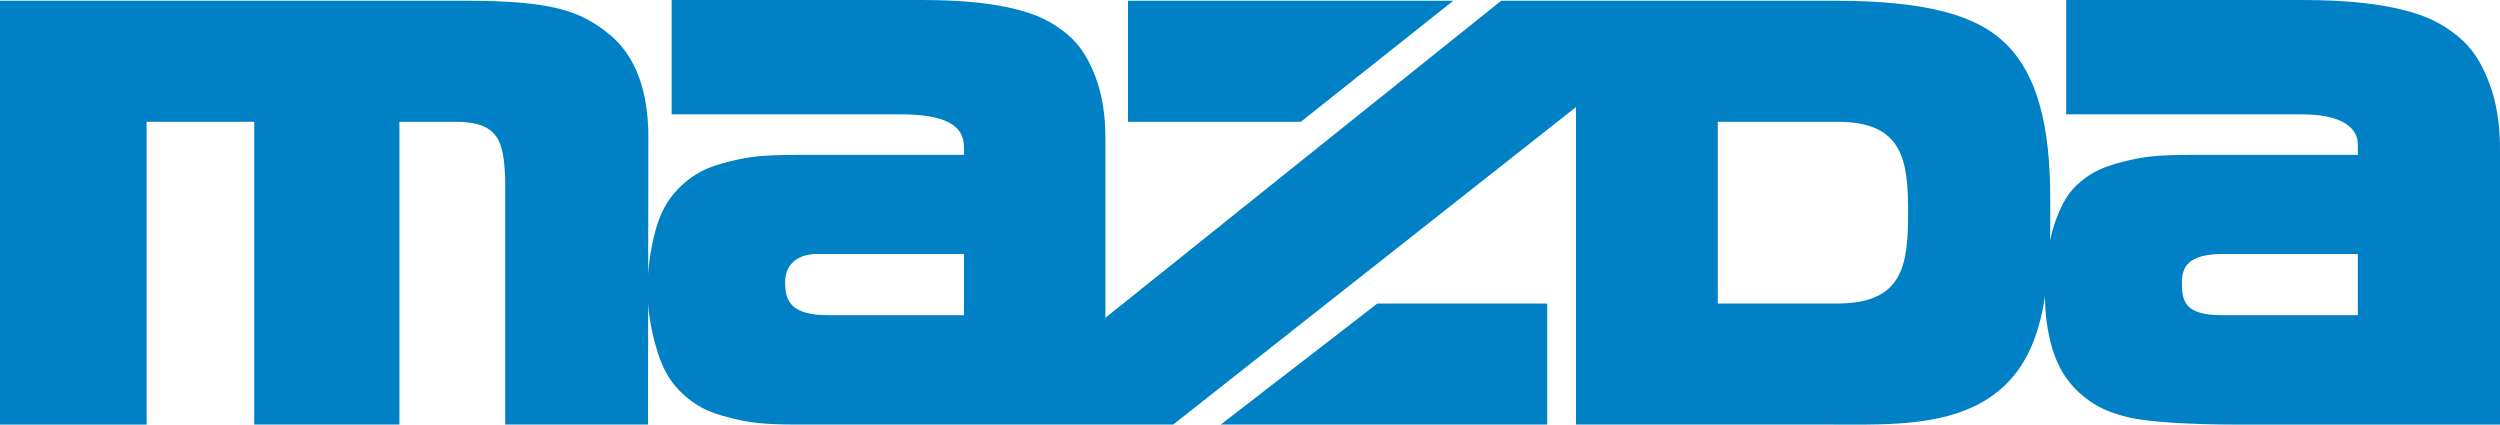
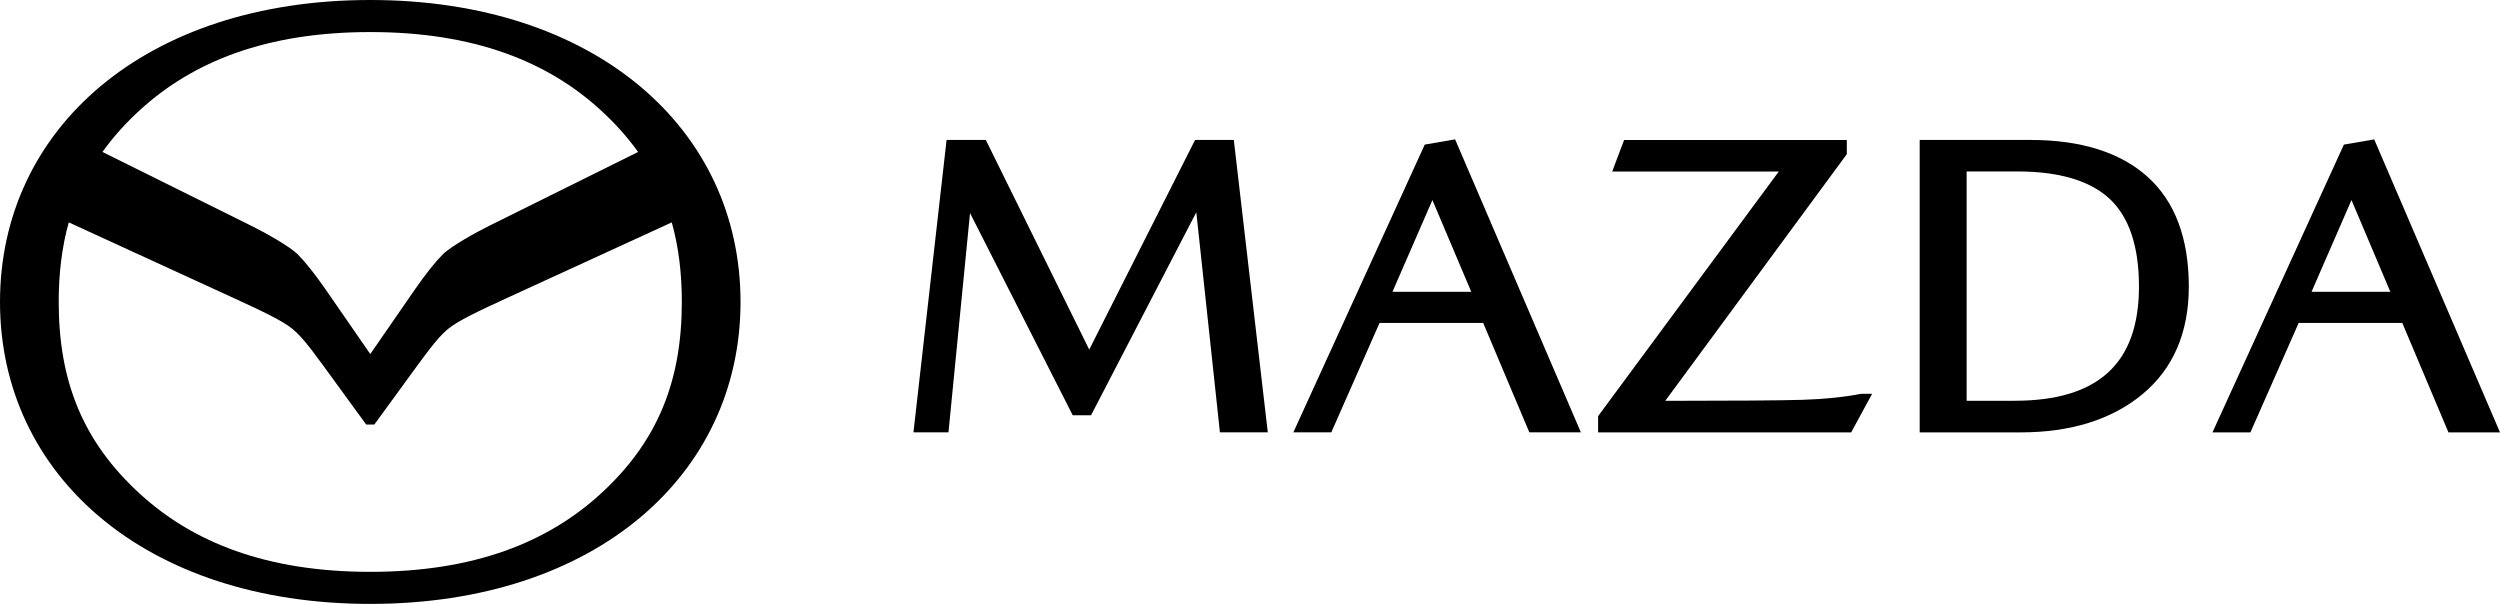
- <svg xmlns="http://www.w3.org/2000/svg" xml:space="preserve" width="850.457" height="144.449" viewBox="0 0 225.017 38.219">
-   <path fill="#0080c5" d="M60.452 0v10.293h20.83c4.652.033 5.479 1.514 5.479 2.953v.695H71.7c-3.385 0-4.517.209-6.155.624-1.639.416-2.625.84-3.714 1.713-1.16.93-1.977 2.03-2.535 3.528-.442 1.188-.869 3.243-.955 4.885l.015-12.382c0-2.01-.275-3.832-.858-5.398-.582-1.566-1.472-2.876-2.699-3.86-1.282-1.027-2.535-1.774-4.464-2.264-1.93-.49-4.535-.722-8.52-.722H0v38.15h13.195V10.96h9.688v27.253H35.95V10.961h5.023c3.997 0 4.386 1.816 4.498 5.313v21.94h12.854l.013-10.872c.087 1.66.62 3.79 1.074 5.008.557 1.498 1.375 2.598 2.535 3.528 1.089.873 2.075 1.297 3.713 1.713 1.638.416 2.77.623 6.156.623h33.778L141.85 9.638v28.576h23.126c5.285 0 11.661.288 15.633-3.684 1.964-1.964 2.945-4.622 3.437-7.743l.023-.15v.257c0 1.706.342 3.71.865 5.117.59 1.585 1.455 2.748 2.682 3.732 1.152.924 2.195 1.372 3.928 1.812 1.733.44 5.918.66 9.499.66h23.974V13.418c0-2.172-.299-4.141-.928-5.833-.63-1.693-1.44-3.181-2.917-4.365-1.385-1.11-2.74-1.786-4.825-2.315-2.085-.53-4.9-.906-9.207-.906h-21.166v10.293h21.299c4.457.032 4.95 1.873 4.95 2.692v.956h-14.999c-3.385 0-4.517.209-6.156.624-1.638.416-2.624.84-3.713 1.713-1.16.93-1.756 2.03-2.314 3.528a14.4 14.4 0 0 0-.526 1.869c.016-.526.022-.97.022-1.277v-2.516c0-6.617-1.186-11.128-3.928-13.87-2.698-2.698-7.32-3.947-15.632-3.947h-29.853l-35.63 28.539V12.417c0-2.01-.276-3.832-.859-5.398-.583-1.566-1.333-2.943-2.699-4.038-1.282-1.028-2.535-1.653-4.464-2.143C89.542.348 86.937 0 82.952 0Zm41.075.065v10.896h15.557L130.808.065Zm53.085 10.896h10.767c5.913 0 6.364 3.462 6.364 8.18 0 4.716-.451 8.177-6.364 8.177h-10.767Zm-81.109 11.9h13.258v5.51H74.583c-3.385 0-3.918-1.258-3.918-2.957 0-1.354.803-2.521 2.838-2.554zm126.555 0h12.164v5.51h-12.208c-3.385 0-3.628-1.258-3.628-2.957 0-1.354.543-2.554 3.672-2.554zm-76.084 4.457-14.097 10.896h29.38V27.318Z" paint-order="fill markers stroke" />
+ <svg xmlns="http://www.w3.org/2000/svg" version="1.1" viewBox="0 0 2489.784 601.436" id="svg5" width="2489.784" height="601.436" xml:space="preserve">
+   <defs id="defs1">
+     <style id="style1">
+       .cls-1 {
+         fill: #1d1d1b;
+       }
+     </style>
+   </defs>
+   <g id="katman_1" style="fill:#000000;stroke-width:0.301" transform="matrix(3.317846,0,0,3.317846,-146.0786,-683.8461)">
+     <g id="g4" style="fill:#000000;stroke-width:0.301">
+       <polygon class="cls-1" points="414.38,248.12 402.75,248.12 370.98,311.05 339.94,248.12 328.16,248.12 318.22,335.89 328.73,335.89 335.2,270.07 366.03,330.77 371.52,330.77 403.12,269.83 410.21,335.89 424.58,335.89 " id="polygon1" style="fill:#000000;stroke-width:0.301" />
+       <path class="cls-1" d="m 471.7,249.51 -39.45,86.38 h 11.39 l 14.49,-32.85 h 31.1 l 13.86,32.85 h 15.47 l -37.76,-87.95 -9.09,1.57 z m 13.95,44.19 H 462 l 11.99,-27.54 z" id="path1" style="fill:#000000;stroke-width:0.301" />
+       <path class="cls-1" d="m 602.55,324.33 c -4.99,0.98 -10.82,1.58 -17.32,1.79 -6.34,0.2 -20.24,0.3 -41.34,0.31 l 54.49,-74.04 v -4.26 h -66.85 l -3.57,9.47 h 50 l -53.95,73.04 -0.28,0.38 v 4.89 h 75.96 l 6.29,-11.59 h -3.14 l -0.27,0.03 z" id="path2" style="fill:#000000;stroke-width:0.301" />
+       <path class="cls-1" d="m 688.64,259.16 c -8.18,-7.33 -20,-11.04 -35.11,-11.04 h -33.27 v 87.78 h 30.27 c 15.09,0 27.4,-3.85 36.57,-11.44 9.25,-7.66 13.94,-18.53 13.94,-32.32 0,-14.51 -4.17,-25.6 -12.4,-32.97 z m -54.29,-1.58 h 15.31 c 12.47,0 21.77,2.77 27.63,8.23 5.83,5.44 8.79,14.29 8.79,26.31 0,23.08 -12.24,34.29 -37.42,34.29 h -14.31 v -68.84 z" id="path3" style="fill:#000000;stroke-width:0.301" />
+       <path class="cls-1" d="m 756.68,247.95 -9.09,1.57 -39.45,86.38 h 11.39 l 14.49,-32.85 h 31.1 l 13.86,32.85 h 15.47 l -37.76,-87.95 z m 4.85,45.75 h -23.65 l 11.99,-27.54 z" id="path4" style="fill:#000000;stroke-width:0.301" />
+     </g>
+     <path id="path2-9" style="fill:#000000;fill-opacity:1;stroke-width:16.018" d="M 111.143,0 C 43.569,0 0,38.705 0,90.636 0,142.566 43.569,181.273 111.143,181.273 178.717,181.273 222.285,142.566 222.285,90.636 222.285,38.705 178.717,0 111.143,0 Z m 0,9.623 c 31.269,0 53.182,8.899 68.978,23.267 4.469,4.065 8.249,8.292 11.413,12.722 L 146.883,67.761 c -4.069,2.018 -11.521,6.145 -14.009,8.632 -2.169,2.169 -5.158,5.907 -8.214,10.327 L 111.143,106.272 97.626,86.719 C 94.57,82.299 91.58,78.561 89.412,76.392 86.924,73.905 79.472,69.779 75.403,67.761 L 30.752,45.612 C 33.915,41.182 37.696,36.955 42.164,32.89 57.961,18.522 79.874,9.623 111.143,9.623 Z M 20.642,66.75 69.327,89.09 c 9.267,4.252 15.546,7.188 18.587,9.74 3.503,2.94 6.637,7.524 14.206,17.903 l 7.8,10.694 h 2.445 l 7.8,-10.694 c 7.57,-10.379 10.837,-15.075 14.206,-17.903 3.041,-2.552 9.32,-5.488 18.587,-9.74 l 48.685,-22.34 c 2.06,7.357 3.02,15.269 3.02,23.885 0,23.528 -7.073,41.856 -24.543,57.746 -15.797,14.368 -37.71,23.267 -68.978,23.267 -31.269,0 -53.182,-8.899 -68.978,-23.267 C 24.694,132.492 17.622,114.163 17.622,90.636 c 0,-8.616 0.96,-16.528 3.02,-23.885 z" transform="translate(44.02814,206.1115)" />
+   </g>
</svg>
